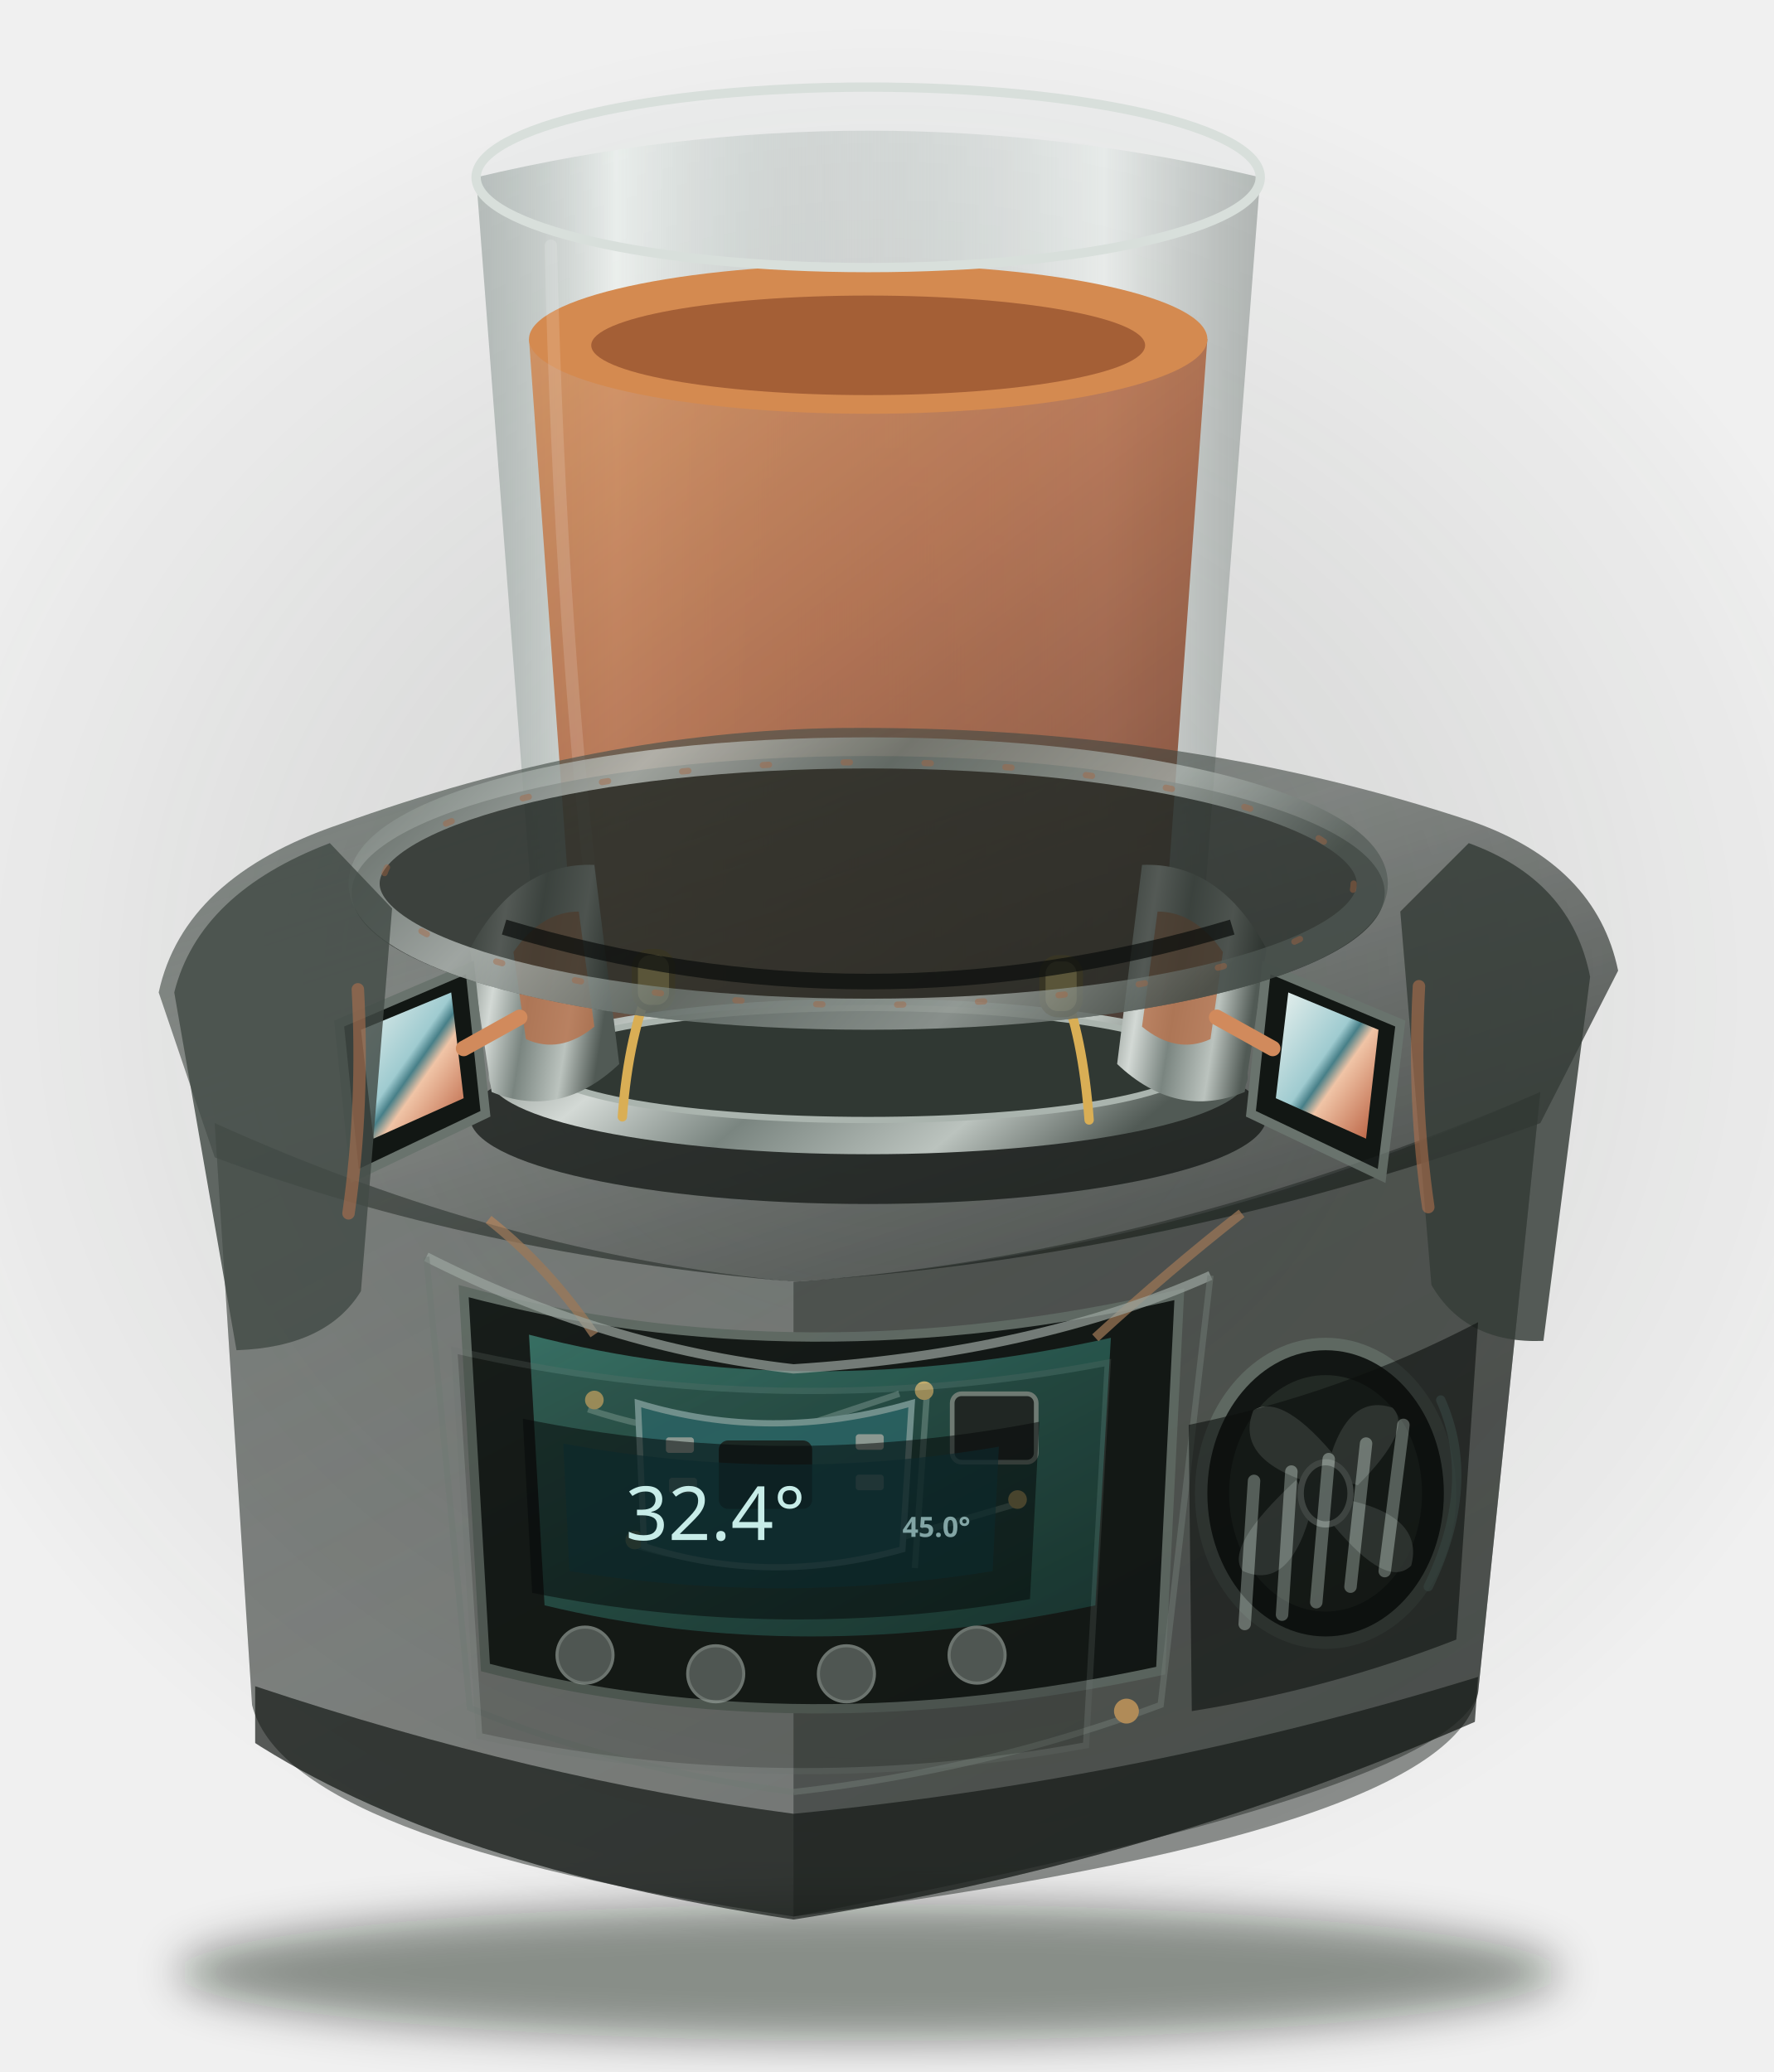
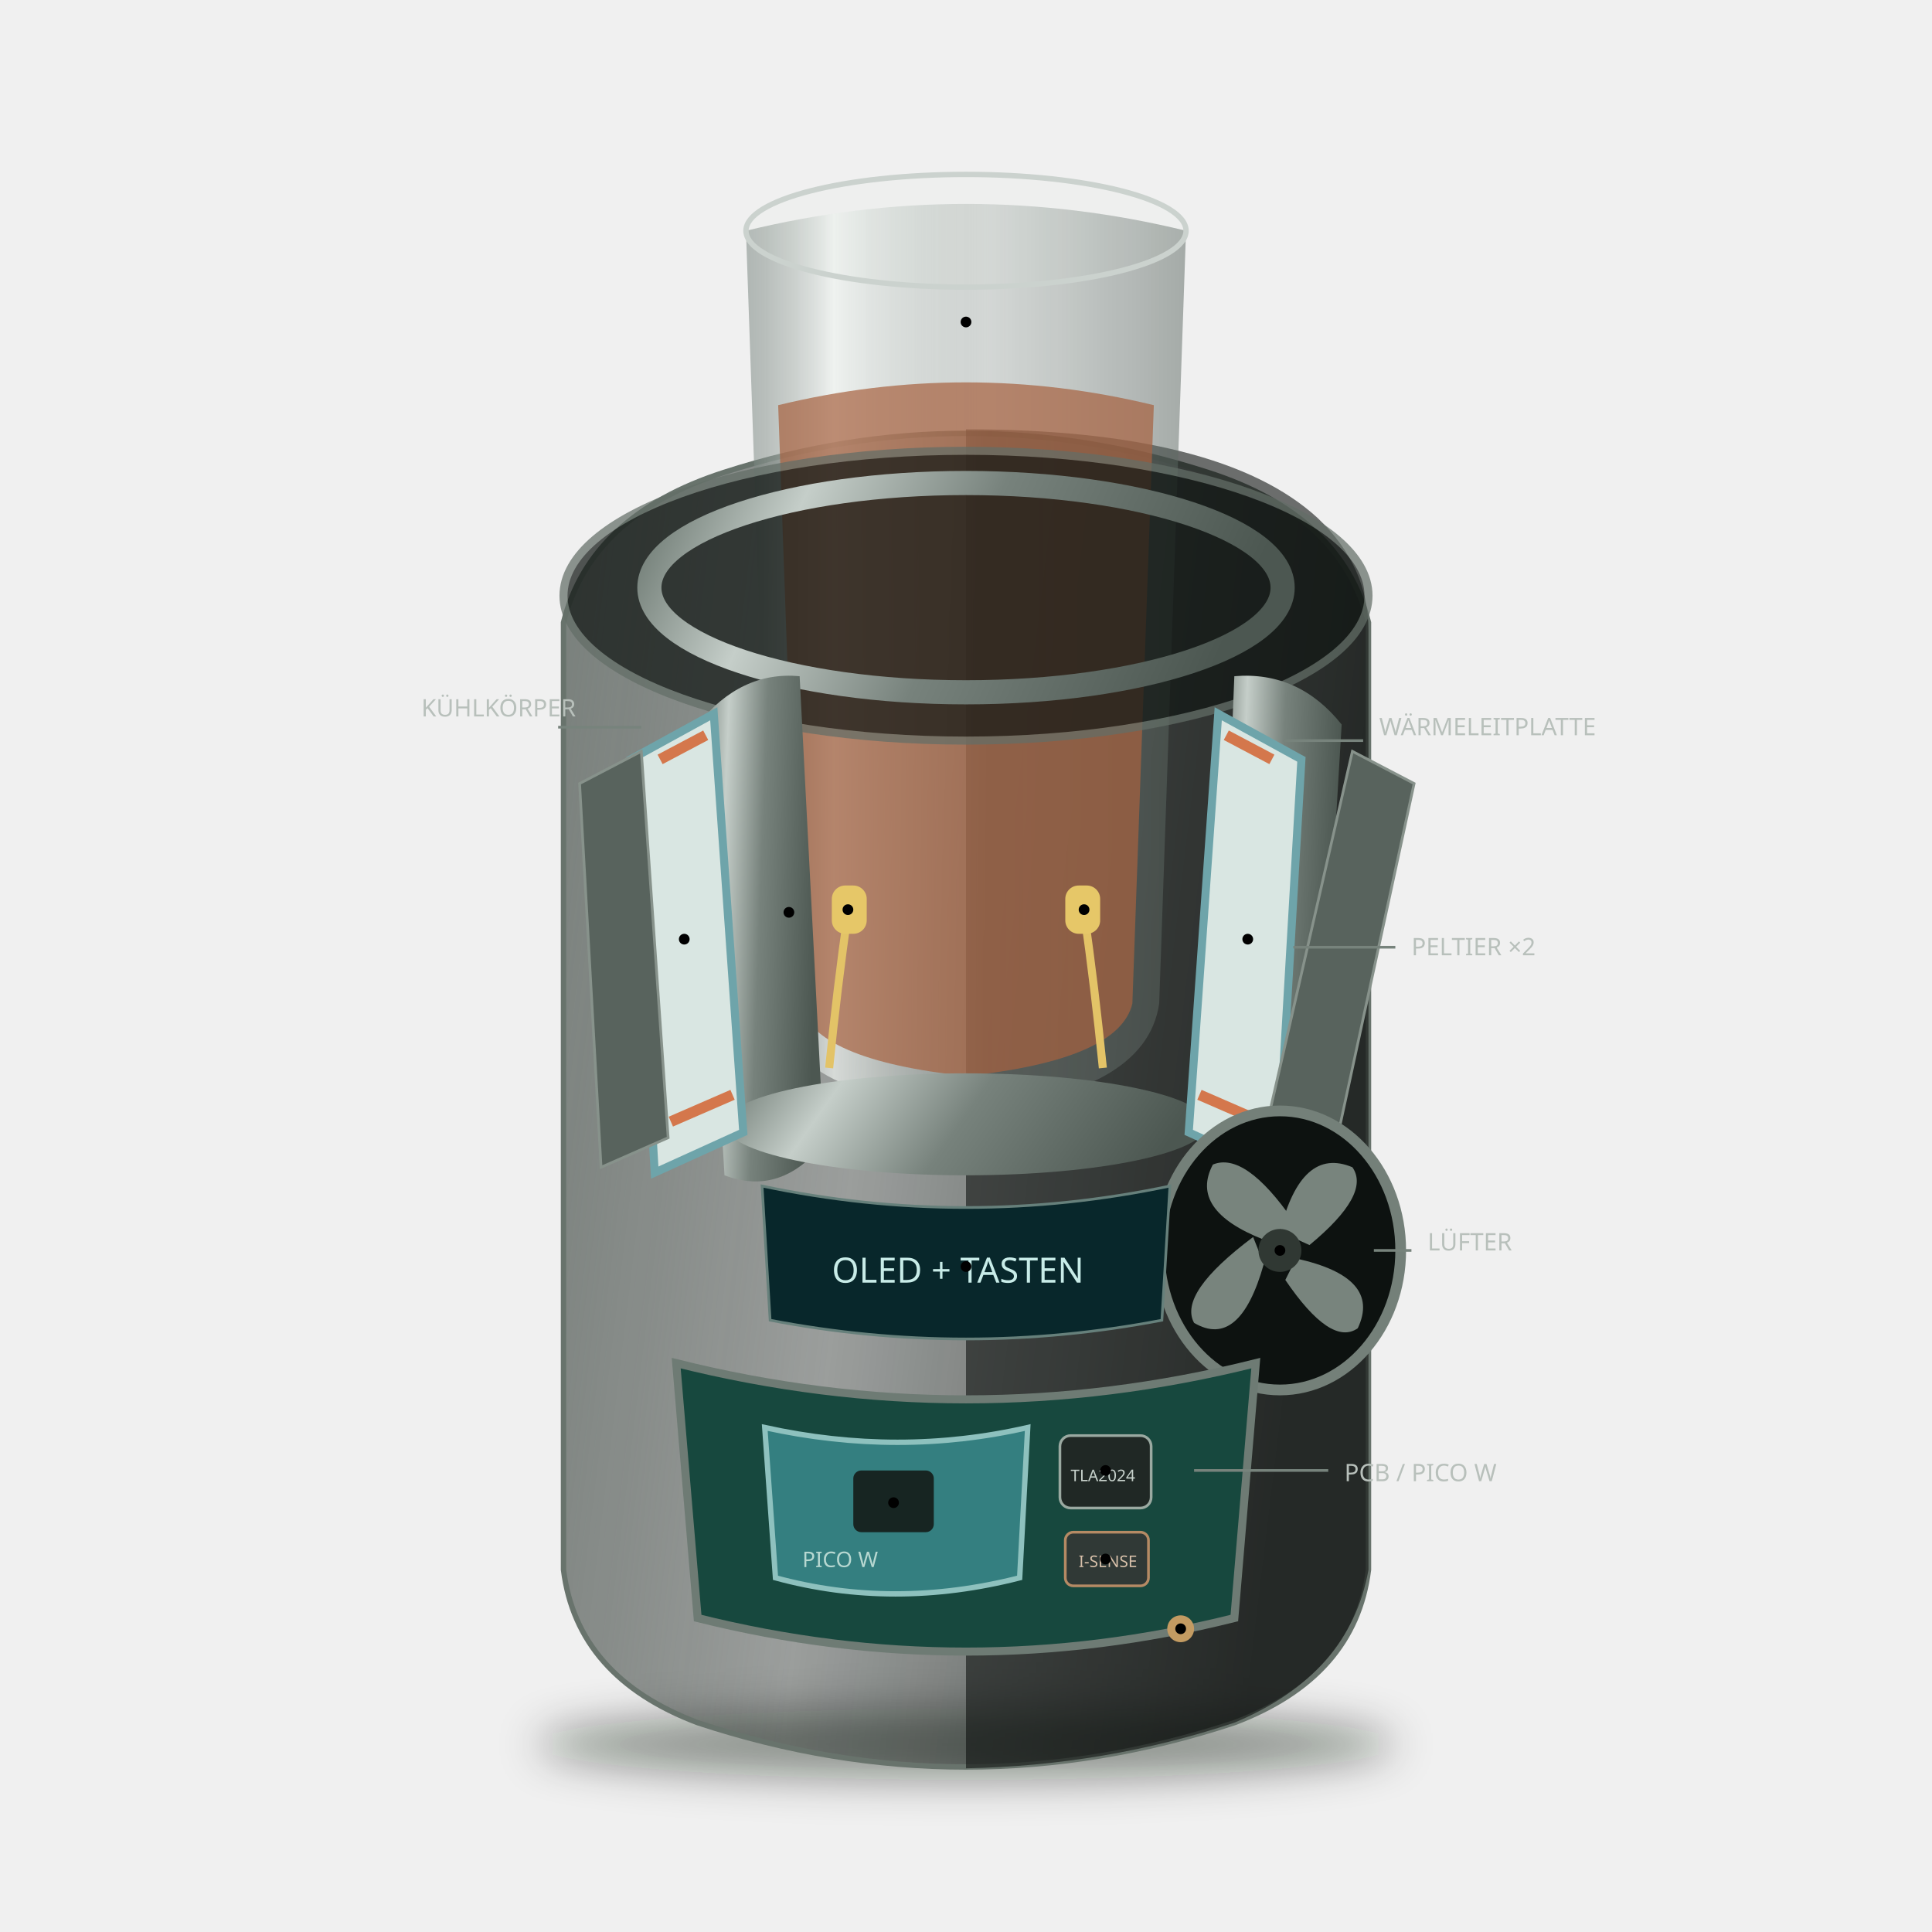
- <svg xmlns="http://www.w3.org/2000/svg" class="product-illustration product-v2-illustration product-v2-cutaway" id="productV2Cutaway" viewBox="175 72 570 666" role="img" aria-labelledby="v2CutTitle v2CutDescription">
-   <style>.callout-anchors circle{opacity:0}.callout-anchors circle.active{opacity:.32}</style>
+ <svg xmlns="http://www.w3.org/2000/svg" class="product-illustration product-v2-illustration product-v2-cutaway" id="productV2Cutaway" viewBox="0 0 720 720" role="img" aria-labelledby="cutTitle cutDescription">
  <defs>
-     <linearGradient id="cutGlass" x1="0" y1="0" x2="1" y2="0">
-       <stop stop-color="#71807b" stop-opacity=".45" />
-       <stop offset=".18" stop-color="#edf2ef" stop-opacity=".68" />
-       <stop offset=".48" stop-color="#899792" stop-opacity=".24" />
-       <stop offset=".8" stop-color="#e8eeeb" stop-opacity=".5" />
-       <stop offset="1" stop-color="#58645f" stop-opacity=".4" />
+     <linearGradient id="ciShell" x1="0" y1="0" x2="1" y2=".2">
+       <stop stop-color="#46504a" stop-opacity=".7" />
+       <stop offset=".45" stop-color="#262d29" stop-opacity=".42" />
+       <stop offset="1" stop-color="#121714" stop-opacity=".74" />
    </linearGradient>
-     <linearGradient id="cutDrink" x1="0" y1="0" x2=".65" y2="1">
-       <stop stop-color="#d58a50" />
-       <stop offset=".48" stop-color="#ae623c" />
-       <stop offset="1" stop-color="#713724" />
+     <linearGradient id="ciMetal" x1="0" y1="0" x2="1" y2=".15">
+       <stop stop-color="#69756e" />
+       <stop offset=".25" stop-color="#c5cec9" />
+       <stop offset=".55" stop-color="#77827c" />
+       <stop offset="1" stop-color="#4c5751" />
    </linearGradient>
-     <linearGradient id="cutShell" x1="0" y1="0" x2=".85" y2="1">
-       <stop stop-color="#56605a" stop-opacity=".72" />
-       <stop offset=".46" stop-color="#343b36" stop-opacity=".55" />
-       <stop offset="1" stop-color="#171c19" stop-opacity=".76" />
+     <linearGradient id="ciCup" x1="0" y1="0" x2="1" y2="0">
+       <stop stop-color="#6f7c76" stop-opacity=".5" />
+       <stop offset=".2" stop-color="#eef2ef" stop-opacity=".72" />
+       <stop offset=".55" stop-color="#8e9a94" stop-opacity=".3" />
+       <stop offset="1" stop-color="#59655f" stop-opacity=".5" />
    </linearGradient>
-     <linearGradient id="cutMetal" x1="0" y1="0" x2="1" y2=".25">
-       <stop stop-color="#6d7771" />
-       <stop offset=".27" stop-color="#d3d9d5" />
-       <stop offset=".5" stop-color="#7a8580" />
-       <stop offset=".78" stop-color="#bbc3be" />
-       <stop offset="1" stop-color="#515a55" />
-     </linearGradient>
-     <linearGradient id="cutPeltier" x1="0" y1="0" x2="1" y2="1">
-       <stop stop-color="#e9f1ee" />
-       <stop offset=".45" stop-color="#9fcbd0" />
-       <stop offset=".52" stop-color="#477f88" />
-       <stop offset=".6" stop-color="#f0c4a6" />
-       <stop offset="1" stop-color="#b65b3c" />
-     </linearGradient>
-     <linearGradient id="cutBoard" x1="0" y1="0" x2="1" y2="1">
-       <stop stop-color="#357568" />
-       <stop offset="1" stop-color="#153e38" />
-     </linearGradient>
-     <radialGradient id="cutAmbient">
-       <stop stop-color="#59635c" stop-opacity=".2" />
-       <stop offset="1" stop-color="#111410" stop-opacity="0" />
-     </radialGradient>
-     <filter id="cutShadow" x="-30%" y="-30%" width="160%" height="180%">
-       <feGaussianBlur stdDeviation="7" />
+     <filter id="ciBlur" x="-30%" y="-100%" width="160%" height="300%">
+       <feGaussianBlur stdDeviation="8" />
    </filter>
-     <clipPath id="cutCupClip">
-       <path d="M328 129Q454 99 580 129L560 389Q554 435 454 443Q354 435 348 389Z" />
-     </clipPath>
-     <clipPath id="cutShellWindow">
-       <path d="M239 409Q335 465 430 474Q548 466 674 413L650 625Q545 671 430 689Q318 672 255 631Z" />
-     </clipPath>
  </defs>
-   <ellipse cx="460" cy="390" rx="340" ry="310" fill="url(#cutAmbient)" />
-   <ellipse class="v2-ground-shadow" cx="454" cy="706" rx="222" ry="22" fill="#050706" opacity=".43" filter="url(#cutShadow)" />
-   <g class="v2-cutaway-product">
-     <g class="v2-cut-cup component-part" data-part="cup" data-focus="cup" tabindex="0" role="button" aria-label="Becher und Bechererkennung anzeigen">
-       <path d="M328 129Q454 99 580 129L560 389Q554 435 454 443Q354 435 348 389Z" fill="url(#cutGlass)" />
-       <g clip-path="url(#cutCupClip)">
-         <path d="M345 181Q454 155 563 181L548 389Q542 418 454 426Q366 418 360 389Z" fill="url(#cutDrink)" opacity=".82" />
-         <ellipse cx="454" cy="181" rx="109" ry="24" fill="#d48a50" />
-         <ellipse cx="454" cy="183" rx="89" ry="16" fill="#884628" opacity=".63" />
+   <ellipse cx="360" cy="650" rx="160" ry="13" fill="#050706" opacity=".42" filter="url(#ciBlur)" />
+   <path d="M210 232Q220 192 270 176Q360 147 450 176Q500 192 510 232L510 585Q505 625 460 642Q360 675 260 642Q215 625 210 585Z" fill="url(#ciShell)" stroke="#68736c" stroke-width="2" />
+   <path d="M360 160Q455 160 491 193Q510 211 510 235V585Q503 624 460 642Q412 658 360 659Z" fill="#0a0e0c" opacity=".58" />
+   <g class="component-part" data-part="cup" data-focus="cup" tabindex="0" role="button" aria-label="Becher anzeigen">
+     <path d="M278 86Q360 66 442 86L432 374Q427 408 360 414Q293 408 288 374Z" fill="url(#ciCup)" />
+     <path d="M290 151Q360 134 430 151L422 374Q417 395 360 401Q303 395 298 374Z" fill="#a7613e" opacity=".7" />
+     <ellipse cx="360" cy="86" rx="82" ry="21" fill="#dbe2de" fill-opacity=".08" stroke="#cbd2ce" stroke-width="2" />
+   </g>
+   <ellipse cx="360" cy="222" rx="150" ry="54" fill="#111613" opacity=".72" stroke="#626d66" stroke-width="3" />
+   <ellipse cx="360" cy="219" rx="118" ry="39" fill="none" stroke="url(#ciMetal)" stroke-width="9" />
+   <g class="component-part" data-part="plate" data-focus="plate" tabindex="0" role="button" aria-label="Wärmeleitplatten anzeigen">
+     <path d="M260 270Q276 250 298 252L307 426Q291 446 270 438Z" fill="url(#ciMetal)" />
+     <path d="M460 252Q484 250 500 270L490 438Q469 446 453 426Z" fill="url(#ciMetal)" />
+     <ellipse cx="360" cy="419" rx="90" ry="19" fill="url(#ciMetal)" />
+   </g>
+   <g class="component-part" data-part="peltier1" data-focus="peltier1" tabindex="0" role="button" aria-label="Peltier links anzeigen">
+     <path d="M235 283 266 266 277 422 244 437Z" fill="#d9e6e2" stroke="#6ea4aa" stroke-width="3" />
+     <path d="M246 283 263 274M250 418 273 408" stroke="#d4774c" stroke-width="4" />
+   </g>
+   <g class="component-part" data-part="peltier2" data-focus="peltier2" tabindex="0" role="button" aria-label="Peltier rechts anzeigen">
+     <path d="M454 266 485 283 476 437 443 422Z" fill="#d9e6e2" stroke="#6ea4aa" stroke-width="3" />
+     <path d="M457 274 474 283M447 408 470 418" stroke="#d4774c" stroke-width="4" />
+   </g>
+   <g class="component-part" data-part="temp1" data-focus="temp1" tabindex="0" role="button" aria-label="TMP36 Sensor eins anzeigen">
+     <path d="M309 398Q312 368 316 340" fill="none" stroke="#e3c367" stroke-width="3" />
+     <rect x="310" y="330" width="13" height="18" rx="5" fill="#e6c768" />
+   </g>
+   <g class="component-part" data-part="temp2" data-focus="temp2" tabindex="0" role="button" aria-label="TMP36 Sensor zwei anzeigen">
+     <path d="M411 398Q408 368 404 340" fill="none" stroke="#e3c367" stroke-width="3" />
+     <rect x="397" y="330" width="13" height="18" rx="5" fill="#e6c768" />
+   </g>
+   <g data-part="fan" data-focus="fan" tabindex="0" role="button" aria-label="Kühlkörper und Lüfter anzeigen">
+     <g fill="#58635d" stroke="#87928b">
+       <path d="M216 292 239 280 249 424 224 435Z" />
+       <path d="M504 280 527 292 496 435 471 424Z" />
+     </g>
+     <g class="fan-rotor component-part">
+       <ellipse cx="477" cy="466" rx="45" ry="52" fill="#0d1210" stroke="#748079" stroke-width="4" />
+       <g class="fan-blades" fill="#78847d" transform="translate(477 466)">
+         <path d="M0-7Q8-39 27-31Q34-21 11-2Z" />
+         <path d="M6 3Q38 10 29 29Q19 36 2 11Z" />
+         <path d="M-6 5Q-15 37-32 27Q-38 16-10-5Z" />
+         <path d="M-6-4Q-34-15-25-32Q-13-37 5-11Z" />
      </g>
-       <ellipse cx="454" cy="129" rx="126" ry="29" fill="#cbd6d2" fill-opacity=".1" stroke="#d8dfdb" stroke-width="3" />
-       <path d="M352 151Q355 278 368 383" fill="none" stroke="#fff" stroke-width="4" stroke-linecap="round" opacity=".14" />
-     </g>
-     <g class="v2-cut-shell-rear">
-       <path d="M226 391Q234 354 284 337Q367 307 445 306Q555 305 648 336Q688 350 695 384L670 433Q552 476 430 484Q327 475 244 444Z" fill="url(#cutShell)" />
-       <path d="M244 433Q337 475 430 484Q546 476 670 423L650 616Q642 661 430 688Q267 664 256 620Z" fill="#1c221e" opacity=".48" />
-       <path d="M430 484Q552 476 670 423L650 616Q642 648 430 688Z" fill="#121714" opacity=".42" />
-     </g>
-     <g class="v2-thermal-interface">
-       <ellipse cx="454" cy="431" rx="128" ry="28" fill="#101512" opacity=".72" />
-       <ellipse cx="454" cy="418" rx="122" ry="25" fill="url(#cutMetal)" />
-       <ellipse cx="454" cy="414" rx="105" ry="18" fill="#303833" stroke="#aab4ae" stroke-width="2" />
-       <path d="M326 377Q341 349 366 350L374 414Q355 432 333 423Z" fill="url(#cutMetal)" />
-       <path d="M582 377Q567 349 542 350L534 414Q553 432 575 423Z" fill="url(#cutMetal)" />
-       <path d="M340 378Q349 365 361 365L366 402Q355 411 344 406Z" fill="#b8734d" opacity=".82" />
-       <path d="M568 378Q559 365 547 365L542 402Q553 411 564 406Z" fill="#b8734d" opacity=".82" />
-     </g>
-     <g class="v2-peltier-pair">
-       <g class="component-part" data-part="peltier1" data-focus="peltier1" tabindex="0" role="button" aria-label="Peltier-Heizmodul links anzeigen">
-         <path d="M284 401 326 383 331 430 289 450Z" fill="#121714" stroke="#69736d" stroke-width="3" />
-         <path d="M291 403 320 391 324 425 295 438Z" fill="url(#cutPeltier)" />
-         <path d="M324 409 342 399" fill="none" stroke="#d18a5c" stroke-width="5" stroke-linecap="round" />
-       </g>
-       <g class="component-part" data-part="peltier2" data-focus="peltier2" tabindex="0" role="button" aria-label="Peltier-Heizmodul rechts anzeigen">
-         <path d="M582 383 625 401 619 450 577 430Z" fill="#121714" stroke="#69736d" stroke-width="3" />
-         <path d="M589 391 618 403 614 438 585 425Z" fill="url(#cutPeltier)" />
-         <path d="M584 409 566 399" fill="none" stroke="#d18a5c" stroke-width="5" stroke-linecap="round" />
-       </g>
-     </g>
-     <g class="v2-temperature-probes">
-       <g class="component-part" data-part="temp1" data-focus="temp1" tabindex="0" role="button" aria-label="Temperatursensor 1 anzeigen">
-         <path d="M375 431Q377 404 385 386" fill="none" stroke="#d9ae55" stroke-width="3" stroke-linecap="round" />
-         <rect x="379" y="378" width="12" height="18" rx="5" fill="#e9c96f" stroke="#6e5725" stroke-width="2" />
-       </g>
-       <g class="component-part" data-part="temp2" data-focus="temp2" tabindex="0" role="button" aria-label="Temperatursensor 2 anzeigen">
-         <path d="M525 432Q523 405 516 388" fill="none" stroke="#d9ae55" stroke-width="3" stroke-linecap="round" />
-         <rect x="510" y="380" width="12" height="18" rx="5" fill="#e9c96f" stroke="#6e5725" stroke-width="2" />
-       </g>
-     </g>
-     <g class="v2-electronics-deck component-part" data-part="pico" data-focus="pico" tabindex="0" role="button" aria-label="PCB und Pico W anzeigen">
-       <path d="M324 487Q433 516 554 488L548 609Q432 634 331 608Z" fill="#0d1210" stroke="#66716a" stroke-width="3" />
-       <path d="M345 501Q433 524 532 502L527 588Q433 608 350 588Z" fill="url(#cutBoard)" />
-       <g fill="none" stroke="#8db8ad" stroke-width="2" opacity=".65">
-         <path d="M364 525Q400 537 431 531L464 520" />
-         <path d="M377 568Q414 580 455 569L503 555" />
-         <path d="M473 518 469 576" />
-       </g>
-       <g fill="#dbc176">
-         <circle cx="366" cy="522" r="3" />
-         <circle cx="379" cy="567" r="3" />
-         <circle cx="502" cy="554" r="3" />
-         <circle cx="472" cy="519" r="3" />
-       </g>
-       <path d="M380 523Q423 536 468 523L465 570Q422 582 382 569Z" fill="#2f7e80" stroke="#9bc8c5" stroke-width="2" />
-       <rect x="406" y="535" width="30" height="22" rx="3" fill="#172522" />
-       <g fill="#c5d6ce">
-         <rect x="389" y="534" width="9" height="5" rx="1" />
-         <rect x="390" y="547" width="9" height="5" rx="1" />
-         <rect x="450" y="533" width="9" height="5" rx="1" />
-         <rect x="450" y="546" width="9" height="5" rx="1" />
-       </g>
-       <g class="component-part" data-part="current1" data-focus="current1" tabindex="0" role="button" aria-label="Strommessung anzeigen">
-         <rect x="481" y="520" width="27" height="22" rx="3" fill="#202825" stroke="#9aa9a1" stroke-width="1.5" />
-       </g>
-       <path d="M332 464Q351 479 366 501M574 462Q551 480 527 502" fill="none" stroke="#b0815c" stroke-width="3" opacity=".74" />
-     </g>
-     <g class="v2-cut-fan fan-rotor component-part" data-part="fan" data-focus="fan" tabindex="0" role="button" aria-label="Lüfter anzeigen">
-       <ellipse cx="601" cy="552" rx="40" ry="48" fill="#0c100e" stroke="#68736c" stroke-width="4" />
-       <ellipse cx="601" cy="552" rx="31" ry="38" fill="#202722" />
-       <g fill="#78827b" opacity=".82" transform="translate(601 552) scale(.86)">
-         <g class="fan-blades">
-           <path d="M0-7Q7-38 25-32Q33-24 12-3Z" />
-           <path d="M6 2Q37 8 32 27Q23 36 3 12Z" />
-           <path d="M-5 5Q-13 37-31 29Q-38 20-11-5Z" />
-           <path d="M-6-4Q-34-13-27-31Q-16-38 5-12Z" />
-         </g>
-       </g>
-       <ellipse cx="601" cy="552" rx="8" ry="10" fill="#303833" stroke="#9ca7a0" stroke-width="2" />
-       <path d="M638 522Q650 549 634 582" fill="none" stroke="#82a69d" stroke-width="3" stroke-linecap="round" opacity=".65" />
-     </g>
-     <g class="v2-cut-shell-front" clip-path="url(#cutShellWindow)">
-       <path d="M244 433Q337 475 430 484Q546 476 670 423L650 616Q642 661 430 688Q267 664 256 620Z" fill="url(#cutShell)" opacity=".29" />
-       <path d="M257 614Q347 644 430 655Q543 644 650 611L648 639Q621 673 430 699Q282 677 257 643Z" fill="#151a17" opacity=".7" />
-     </g>
-     <path d="M312 476Q369 505 430 512Q508 507 564 482" fill="none" stroke="#9ba59f" stroke-width="3" opacity=".7" />
-     <path d="M312 476 326 621Q375 641 430 648M564 482 548 620Q492 641 430 648" fill="none" stroke="#6f7973" stroke-width="2" opacity=".52" />
-     <g class="v2-cut-collar">
-       <ellipse cx="454" cy="359" rx="166" ry="44" fill="#222824" opacity=".72" />
-       <ellipse cx="454" cy="356" rx="162" ry="42" fill="none" stroke="url(#cutMetal)" stroke-width="10" opacity=".66" />
-       <path d="M337 370Q454 405 571 370" fill="none" stroke="#0b0e0c" stroke-width="5" opacity=".72" />
-       <g class="component-part" data-part="rgb" data-focus="rgb" tabindex="0" role="button" aria-label="RGB-Ring anzeigen">
-         <ellipse class="rgb-light" cx="454" cy="356" rx="156" ry="39" fill="none" stroke="#a9633f" stroke-width="2" stroke-dasharray="2 24" stroke-linecap="round" opacity=".42" />
-       </g>
-     </g>
-     <g class="v2-cut-side-modules">
-       <path d="M231 391Q239 359 281 343L301 364L291 487Q280 505 251 506Z" fill="#424a45" opacity=".82" />
-       <path d="M686 386Q680 355 647 343L625 365L635 485Q646 504 671 503Z" fill="#353c37" opacity=".82" />
-       <path d="M290 390Q292 427 287 462" fill="none" stroke="#b8734d" stroke-width="4" stroke-linecap="round" opacity=".55" />
-       <path d="M631 389Q629 426 634 460" fill="none" stroke="#b8734d" stroke-width="4" stroke-linecap="round" opacity=".55" />
-     </g>
-     <g class="v2-cut-controls">
-       <path d="M321 506Q426 530 531 510L524 633Q425 651 329 630Z" fill="#151a17" opacity=".23" stroke="#69736d" stroke-width="2" />
-       <g class="component-part" data-part="oled" data-focus="oled" tabindex="0" role="button" aria-label="OLED anzeigen">
-         <path d="M343 528Q426 545 509 529L506 586Q426 600 346 584Z" fill="#060a09" opacity=".54" />
-         <path d="M356 536Q426 549 496 537L494 577Q426 588 358 577Z" fill="#0c282c" opacity=".62" />
-         <text x="376" y="567" fill="#c7ece8" font-family="Segoe UI, sans-serif" font-size="24" font-weight="500">32.4°</text>
-         <text x="465" y="566" fill="#82a5a5" font-family="Segoe UI, sans-serif" font-size="9" font-weight="600">45.0°</text>
-       </g>
-       <g class="component-part" data-part="buttons" data-focus="buttons" tabindex="0" role="button" aria-label="Taster anzeigen">
-         <g fill="#68716c" stroke="#929b95" stroke-width="1" opacity=".7">
-           <circle cx="363" cy="604" r="9" />
-           <circle cx="405" cy="610" r="9" />
-           <circle cx="447" cy="610" r="9" />
-           <circle cx="489" cy="604" r="9" />
-         </g>
-       </g>
-     </g>
-     <g class="v2-cut-vent" opacity=".58">
-       <path d="M557 530Q606 520 650 497L643 599Q602 615 558 622Z" fill="#0b0e0c" />
-       <g fill="none" stroke="#7b857f" stroke-width="4" stroke-linecap="round">
-         <path d="M578 548 575 594" />
-         <path d="M590 545 587 591" />
-         <path d="M602 541 598 587" />
-         <path d="M614 536 609 582" />
-         <path d="M626 530 620 577" />
-       </g>
-     </g>
-     <g class="component-part" data-part="light" data-focus="light" tabindex="0" role="button" aria-label="Lichtsensor anzeigen">
-       <circle cx="537" cy="622" r="4" fill="#b08b58" />
+       <circle cx="477" cy="466" r="8" fill="#303833" />
    </g>
  </g>
+   <g class="component-part" data-part="pico" data-focus="pico" tabindex="0" role="button" aria-label="PCB und Raspberry Pi Pico W anzeigen">
+     <path d="M252 508Q360 535 468 508L460 603Q360 628 260 603Z" fill="#17483e" stroke="#6e7b74" stroke-width="3" />
+     <path d="M285 532Q335 543 383 532L380 588Q333 600 289 588Z" fill="#347f80" stroke="#8ec1be" stroke-width="2" />
+     <rect x="318" y="548" width="30" height="23" rx="3" fill="#172522" />
+     <text x="299" y="584" fill="#b7d8d1" font-family="Segoe UI, sans-serif" font-size="8">PICO W</text>
+   </g>
+   <g class="component-part" data-part="adc" data-focus="adc" tabindex="0" role="button" aria-label="TLA2024 anzeigen">
+     <rect x="395" y="535" width="34" height="27" rx="4" fill="#202825" stroke="#9aa9a1" />
+     <text x="399" y="552" fill="#c7d2cc" font-family="Segoe UI, sans-serif" font-size="6">TLA2024</text>
+   </g>
+   <g class="component-part" data-part="current1" data-focus="current1" tabindex="0" role="button" aria-label="Strommessung anzeigen">
+     <rect x="397" y="571" width="31" height="20" rx="3" fill="#303936" stroke="#b58a64" />
+     <text x="402" y="584" fill="#d8c1aa" font-family="Segoe UI, sans-serif" font-size="6">I-SENSE</text>
+   </g>
+   <g class="component-part" data-part="oled" data-focus="oled" tabindex="0" role="button" aria-label="OLED und Tastenanbindung anzeigen">
+     <path d="M284 442Q360 458 436 442L433 492Q360 506 287 492Z" fill="#08272b" stroke="#66807b" />
+     <text x="310" y="478" fill="#c8ece8" font-family="Segoe UI, sans-serif" font-size="13">OLED + TASTEN</text>
+   </g>
+   <g class="component-part" data-part="light" data-focus="light" tabindex="0" role="button" aria-label="Lichtsensor anzeigen">
+     <circle cx="440" cy="607" r="5" fill="#c39b62" />
+   </g>
+   <g font-family="Segoe UI, sans-serif" font-size="9" fill="#b8c0bb">
+     <text x="157" y="267">KÜHLKÖRPER</text>
+     <text x="514" y="274">WÄRMELEITPLATTE</text>
+     <text x="526" y="356">PELTIER ×2</text>
+     <text x="532" y="466">LÜFTER</text>
+     <text x="501" y="552">PCB / PICO W</text>
+   </g>
+   <g fill="none" stroke="#77837c">
+     <path d="M239 271H208" />
+     <path d="M478 276H508" />
+     <path d="M482 353H520" />
+     <path d="M512 466H526" />
+     <path d="M445 548H495" />
+   </g>
  <g class="callout-anchors" aria-hidden="true">
-     <circle data-callout-anchor="temp1" cx="385" cy="386" r="2" />
-     <circle data-callout-anchor="temp2" cx="516" cy="388" r="2" />
-     <circle data-callout-anchor="peltier1" cx="306" cy="414" r="2" />
-     <circle data-callout-anchor="peltier2" cx="601" cy="414" r="2" />
-     <circle data-callout-anchor="fan" cx="601" cy="552" r="2" />
-     <circle data-callout-anchor="oled" cx="426" cy="558" r="2" />
-     <circle data-callout-anchor="buttons" cx="426" cy="611" r="2" />
-     <circle data-callout-anchor="rgb" cx="454" cy="356" r="2" />
-     <circle data-callout-anchor="light" cx="537" cy="622" r="2" />
-     <circle data-callout-anchor="cup" cx="454" cy="272" r="2" />
-     <circle data-callout-anchor="pico" cx="423" cy="548" r="2" />
-     <circle data-callout-anchor="current1" cx="495" cy="531" r="2" />
+     <circle data-callout-anchor="cup" cx="360" cy="120" r="2" />
+     <circle data-callout-anchor="plate" cx="294" cy="340" r="2" />
+     <circle data-callout-anchor="peltier1" cx="255" cy="350" r="2" />
+     <circle data-callout-anchor="peltier2" cx="465" cy="350" r="2" />
+     <circle data-callout-anchor="temp1" cx="316" cy="339" r="2" />
+     <circle data-callout-anchor="temp2" cx="404" cy="339" r="2" />
+     <circle data-callout-anchor="fan" cx="477" cy="466" r="2" />
+     <circle data-callout-anchor="pico" cx="333" cy="560" r="2" />
+     <circle data-callout-anchor="adc" cx="412" cy="548" r="2" />
+     <circle data-callout-anchor="current1" cx="412" cy="581" r="2" />
+     <circle data-callout-anchor="oled" cx="360" cy="472" r="2" />
+     <circle data-callout-anchor="light" cx="440" cy="607" r="2" />
  </g>
</svg>
